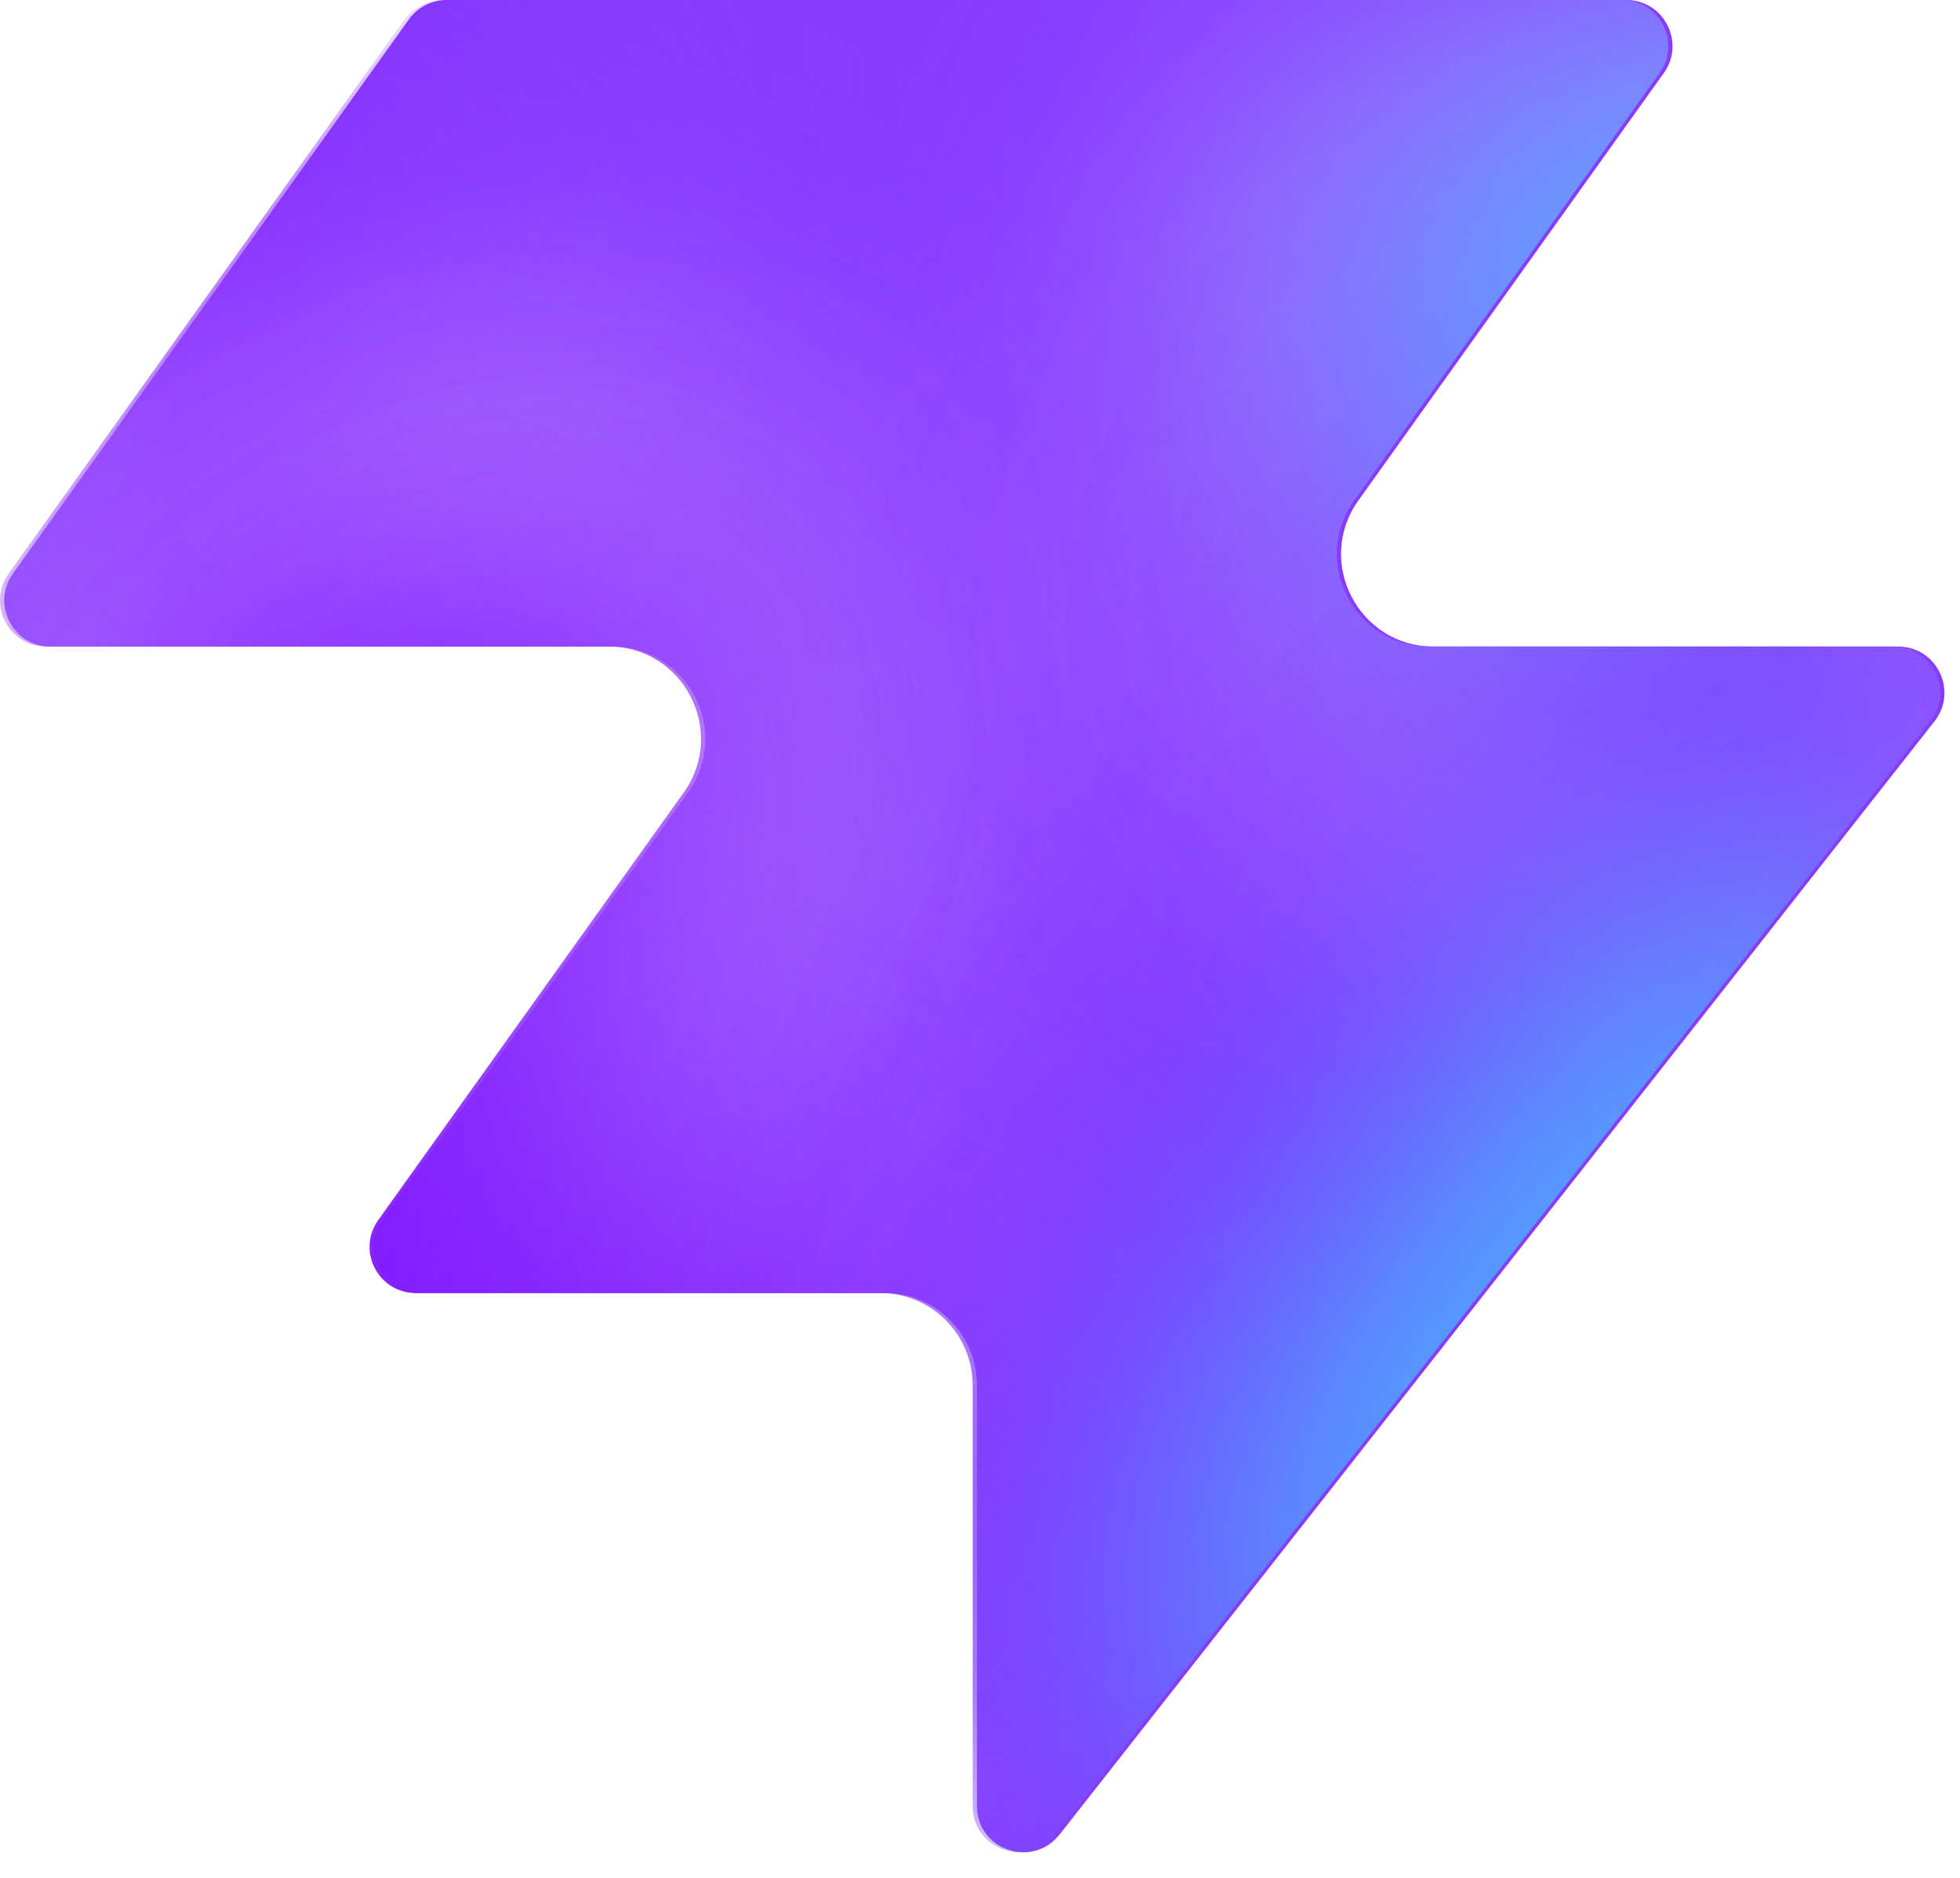
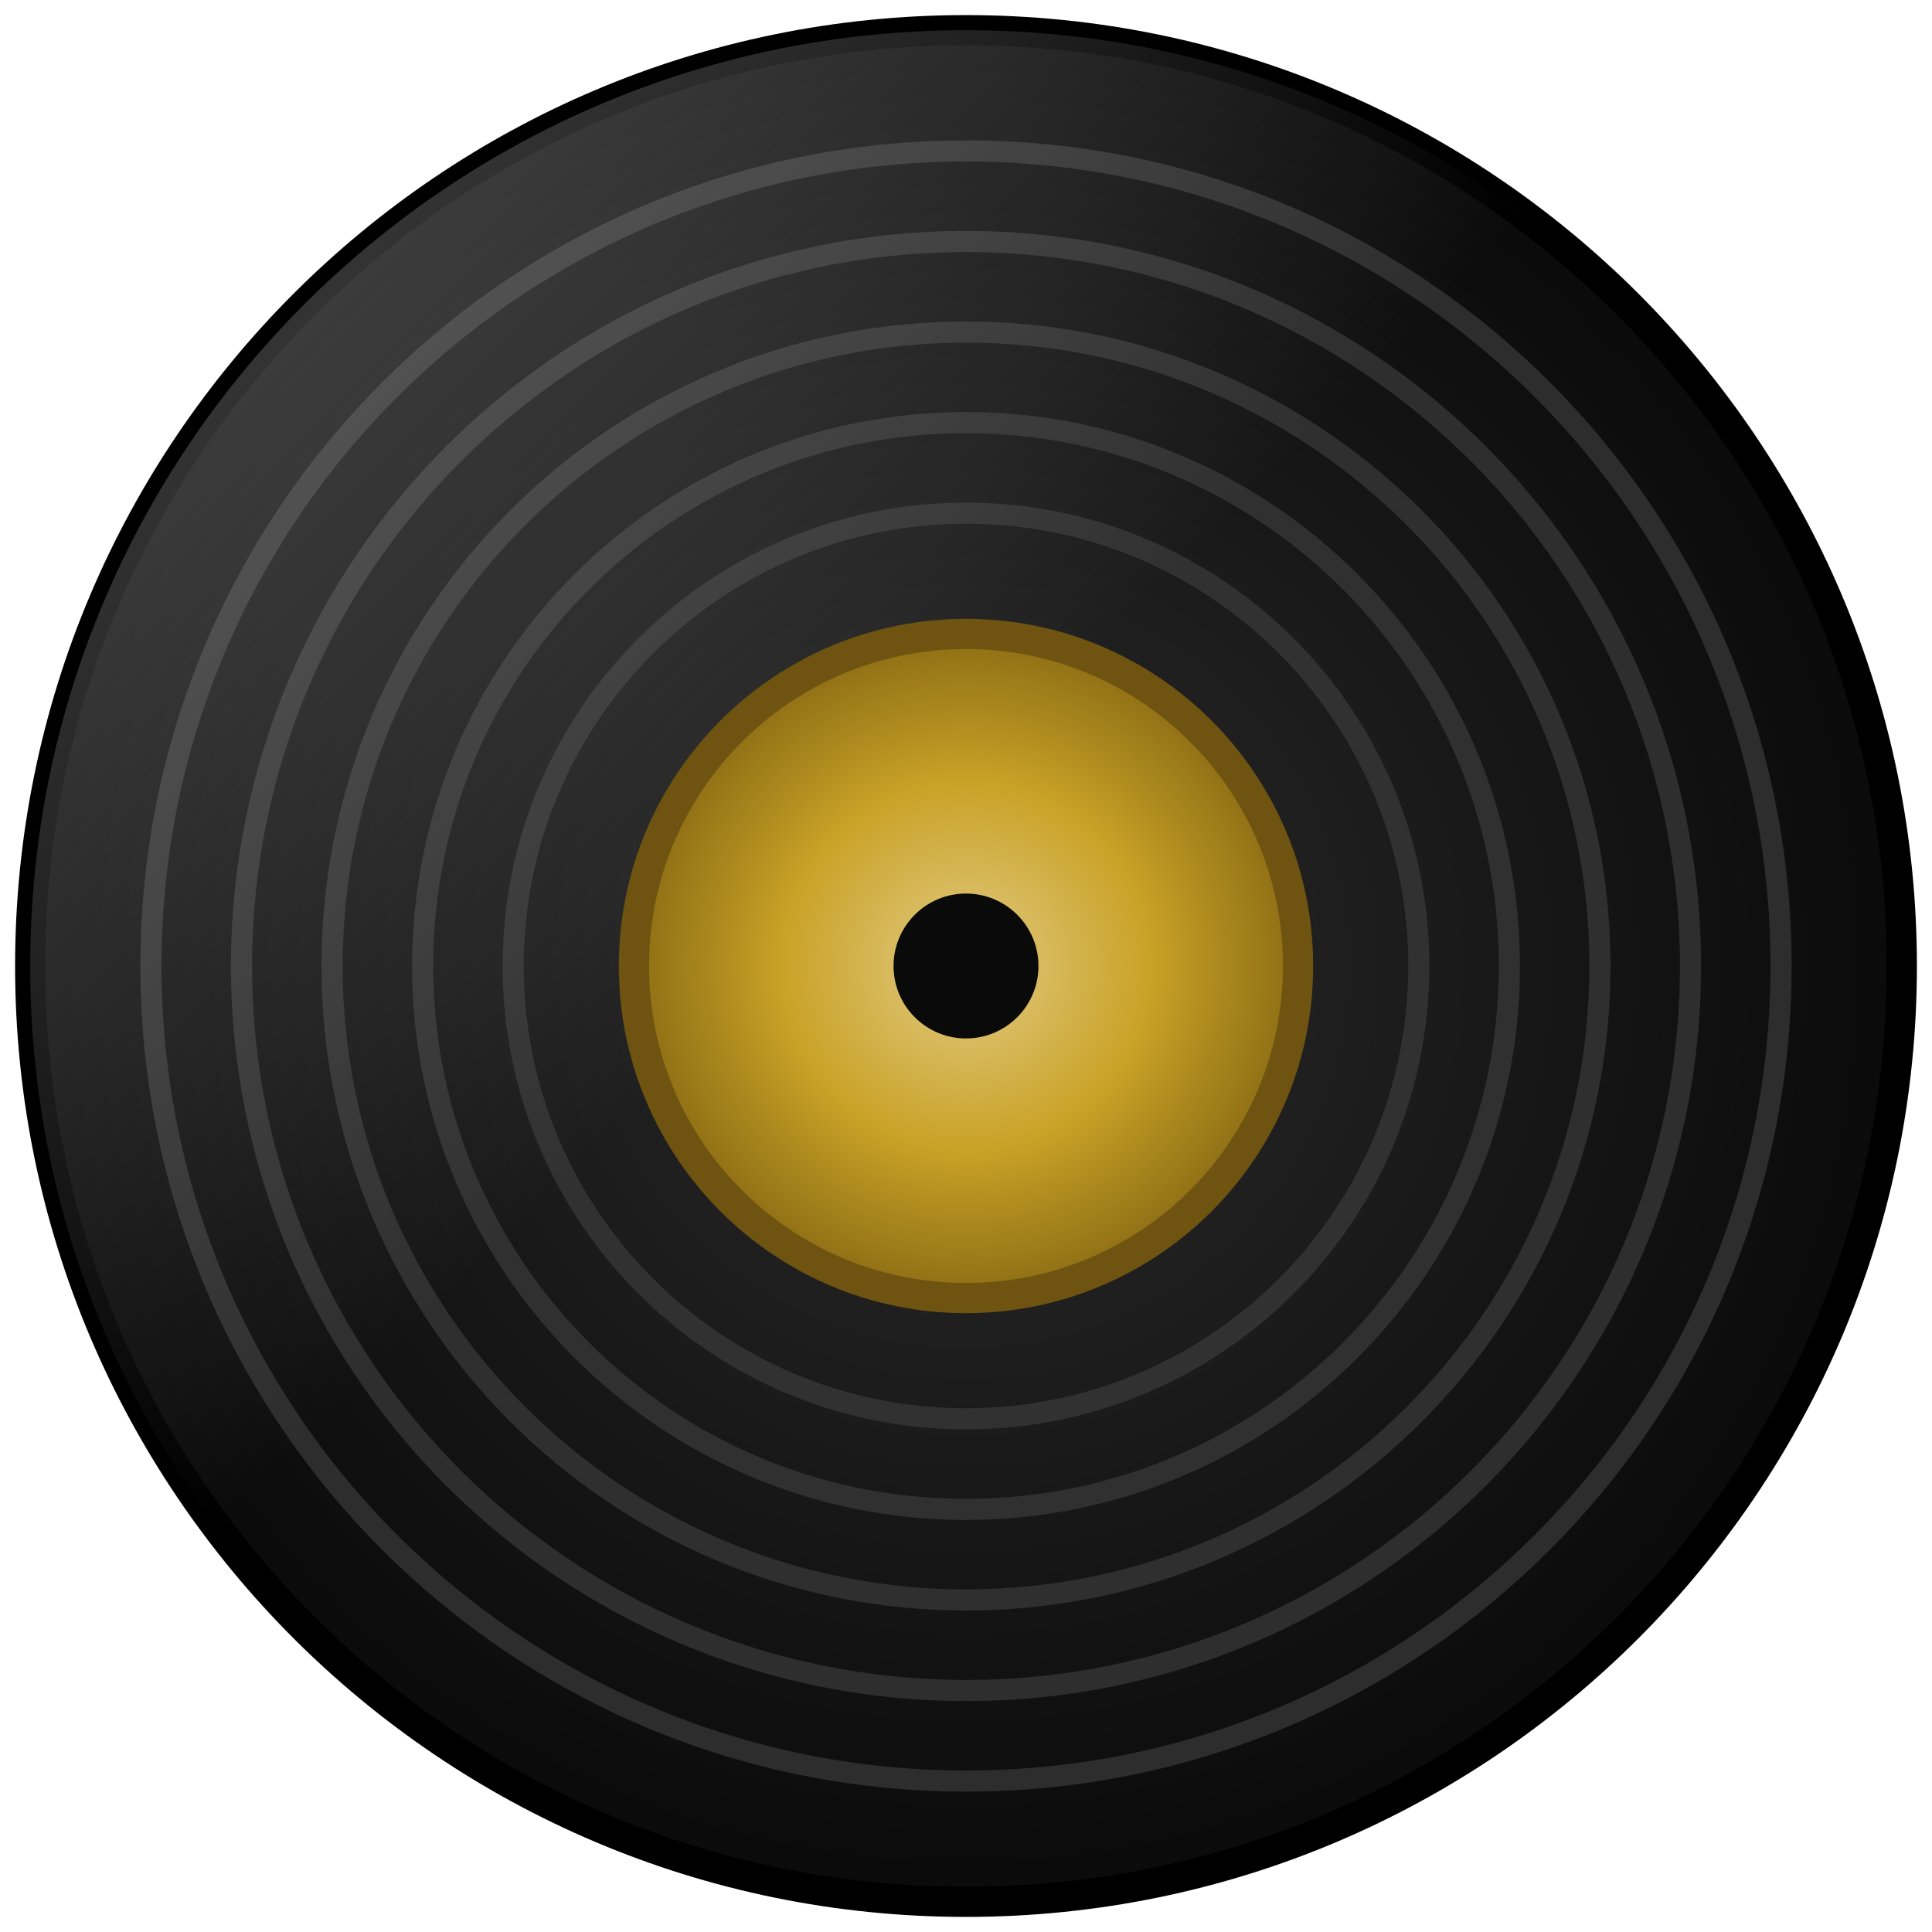
- <svg xmlns="http://www.w3.org/2000/svg" width="48" height="46" fill="none" viewBox="0 0 48 46">
-   <path fill="#863bff" d="M25.946 44.938c-.664.845-2.021.375-2.021-.698V33.937a2.26 2.26 0 0 0-2.262-2.262H10.287c-.92 0-1.456-1.04-.92-1.788l7.48-10.471c1.07-1.497 0-3.578-1.842-3.578H1.237c-.92 0-1.456-1.04-.92-1.788L10.013.474c.214-.297.556-.474.92-.474h28.894c.92 0 1.456 1.04.92 1.788l-7.48 10.471c-1.07 1.498 0 3.579 1.842 3.579h11.377c.943 0 1.473 1.088.89 1.83L25.947 44.94z" style="fill:#863bff;fill:color(display-p3 .525 .23 1);fill-opacity:1" />
-   <mask id="a" width="48" height="46" x="0" y="0" maskUnits="userSpaceOnUse" style="mask-type:alpha">
-     <path fill="#000" d="M25.842 44.938c-.664.844-2.021.375-2.021-.698V33.937a2.26 2.26 0 0 0-2.262-2.262H10.183c-.92 0-1.456-1.04-.92-1.788l7.48-10.471c1.07-1.498 0-3.579-1.842-3.579H1.133c-.92 0-1.456-1.04-.92-1.787L9.91.473c.214-.297.556-.474.92-.474h28.894c.92 0 1.456 1.04.92 1.788l-7.48 10.471c-1.07 1.498 0 3.578 1.842 3.578h11.377c.943 0 1.473 1.088.89 1.832L25.843 44.94z" style="fill:#000;fill-opacity:1" />
-   </mask>
-   <g mask="url(#a)">
-     <g filter="url(#b)">
-       <ellipse cx="5.508" cy="14.704" fill="#ede6ff" rx="5.508" ry="14.704" style="fill:#ede6ff;fill:color(display-p3 .927 .903 1);fill-opacity:1" transform="matrix(.00324 1 1 -.00324 -4.47 31.516)" />
-     </g>
-     <g filter="url(#c)">
-       <ellipse cx="10.399" cy="29.851" fill="#ede6ff" rx="10.399" ry="29.851" style="fill:#ede6ff;fill:color(display-p3 .927 .903 1);fill-opacity:1" transform="matrix(.00324 1 1 -.00324 -39.328 7.883)" />
-     </g>
-     <g filter="url(#d)">
-       <ellipse cx="5.508" cy="30.487" fill="#7e14ff" rx="5.508" ry="30.487" style="fill:#7e14ff;fill:color(display-p3 .492 .077 1);fill-opacity:1" transform="rotate(89.814 -25.913 -14.639)scale(1 -1)" />
-     </g>
-     <g filter="url(#e)">
-       <ellipse cx="5.508" cy="30.599" fill="#7e14ff" rx="5.508" ry="30.599" style="fill:#7e14ff;fill:color(display-p3 .492 .077 1);fill-opacity:1" transform="rotate(89.814 -32.644 -3.334)scale(1 -1)" />
-     </g>
-     <g filter="url(#f)">
-       <ellipse cx="5.508" cy="30.599" fill="#7e14ff" rx="5.508" ry="30.599" style="fill:#7e14ff;fill:color(display-p3 .492 .077 1);fill-opacity:1" transform="matrix(.00324 1 1 -.00324 -34.34 30.47)" />
-     </g>
-     <g filter="url(#g)">
-       <ellipse cx="14.072" cy="22.078" fill="#ede6ff" rx="14.072" ry="22.078" style="fill:#ede6ff;fill:color(display-p3 .927 .903 1);fill-opacity:1" transform="rotate(93.35 24.506 48.493)scale(-1 1)" />
-     </g>
-     <g filter="url(#h)">
-       <ellipse cx="3.47" cy="21.501" fill="#7e14ff" rx="3.47" ry="21.501" style="fill:#7e14ff;fill:color(display-p3 .492 .077 1);fill-opacity:1" transform="rotate(89.009 28.708 47.59)scale(-1 1)" />
-     </g>
-     <g filter="url(#i)">
-       <ellipse cx="3.47" cy="21.501" fill="#7e14ff" rx="3.47" ry="21.501" style="fill:#7e14ff;fill:color(display-p3 .492 .077 1);fill-opacity:1" transform="rotate(89.009 28.708 47.59)scale(-1 1)" />
-     </g>
-     <g filter="url(#j)">
-       <ellipse cx=".387" cy="8.972" fill="#7e14ff" rx="4.407" ry="29.108" style="fill:#7e14ff;fill:color(display-p3 .492 .077 1);fill-opacity:1" transform="rotate(39.51 .387 8.972)" />
-     </g>
-     <g filter="url(#k)">
-       <ellipse cx="47.523" cy="-6.092" fill="#7e14ff" rx="4.407" ry="29.108" style="fill:#7e14ff;fill:color(display-p3 .492 .077 1);fill-opacity:1" transform="rotate(37.892 47.523 -6.092)" />
-     </g>
-     <g filter="url(#l)">
-       <ellipse cx="41.412" cy="6.333" fill="#47bfff" rx="5.971" ry="9.665" style="fill:#47bfff;fill:color(display-p3 .28 .748 1);fill-opacity:1" transform="rotate(37.892 41.412 6.333)" />
-     </g>
-     <g filter="url(#m)">
-       <ellipse cx="-1.879" cy="38.332" fill="#7e14ff" rx="4.407" ry="29.108" style="fill:#7e14ff;fill:color(display-p3 .492 .077 1);fill-opacity:1" transform="rotate(37.892 -1.88 38.332)" />
-     </g>
-     <g filter="url(#n)">
-       <ellipse cx="-1.879" cy="38.332" fill="#7e14ff" rx="4.407" ry="29.108" style="fill:#7e14ff;fill:color(display-p3 .492 .077 1);fill-opacity:1" transform="rotate(37.892 -1.88 38.332)" />
-     </g>
-     <g filter="url(#o)">
-       <ellipse cx="35.651" cy="29.907" fill="#7e14ff" rx="4.407" ry="29.108" style="fill:#7e14ff;fill:color(display-p3 .492 .077 1);fill-opacity:1" transform="rotate(37.892 35.651 29.907)" />
-     </g>
-     <g filter="url(#p)">
-       <ellipse cx="38.418" cy="32.4" fill="#47bfff" rx="5.971" ry="15.297" style="fill:#47bfff;fill:color(display-p3 .28 .748 1);fill-opacity:1" transform="rotate(37.892 38.418 32.4)" />
-     </g>
+ <svg xmlns="http://www.w3.org/2000/svg" viewBox="0 0 64 64" width="64" height="64">
+   <defs>
+     <radialGradient id="vinyl" cx="50%" cy="50%" r="50%">
+       <stop offset="0%" stop-color="#2b2b2b" />
+       <stop offset="100%" stop-color="#0a0a0a" />
+     </radialGradient>
+     <radialGradient id="label" cx="50%" cy="50%" r="50%">
+       <stop offset="0%" stop-color="#E3CB85" />
+       <stop offset="55%" stop-color="#C9A227" />
+       <stop offset="100%" stop-color="#8C6D14" />
+     </radialGradient>
+     <linearGradient id="sheen" x1="0%" y1="0%" x2="100%" y2="100%">
+       <stop offset="0%" stop-color="#ffffff" stop-opacity="0.30" />
+       <stop offset="45%" stop-color="#ffffff" stop-opacity="0" />
+       <stop offset="100%" stop-color="#ffffff" stop-opacity="0" />
+     </linearGradient>
+   </defs>
+   <circle cx="32" cy="32" r="31" fill="url(#vinyl)" stroke="#000000" stroke-width="1" />
+   <g fill="none" stroke="#3a3a3a" stroke-width="0.7" opacity="0.7">
+     <circle cx="32" cy="32" r="27" />
+     <circle cx="32" cy="32" r="24" />
+     <circle cx="32" cy="32" r="21" />
+     <circle cx="32" cy="32" r="18" />
+     <circle cx="32" cy="32" r="15" />
  </g>
-   <defs>
-     <filter id="b" width="60.045" height="41.654" x="-19.77" y="16.149" color-interpolation-filters="sRGB" filterUnits="userSpaceOnUse">
-       <feFlood flood-opacity="0" result="BackgroundImageFix" />
-       <feBlend in="SourceGraphic" in2="BackgroundImageFix" result="shape" />
-       <feGaussianBlur result="effect1_foregroundBlur_2002_17158" stdDeviation="7.659" />
-     </filter>
-     <filter id="c" width="90.34" height="51.437" x="-54.613" y="-7.533" color-interpolation-filters="sRGB" filterUnits="userSpaceOnUse">
-       <feFlood flood-opacity="0" result="BackgroundImageFix" />
-       <feBlend in="SourceGraphic" in2="BackgroundImageFix" result="shape" />
-       <feGaussianBlur result="effect1_foregroundBlur_2002_17158" stdDeviation="7.659" />
-     </filter>
-     <filter id="d" width="79.355" height="29.4" x="-49.64" y="2.03" color-interpolation-filters="sRGB" filterUnits="userSpaceOnUse">
-       <feFlood flood-opacity="0" result="BackgroundImageFix" />
-       <feBlend in="SourceGraphic" in2="BackgroundImageFix" result="shape" />
-       <feGaussianBlur result="effect1_foregroundBlur_2002_17158" stdDeviation="4.596" />
-     </filter>
-     <filter id="e" width="79.579" height="29.4" x="-45.045" y="20.029" color-interpolation-filters="sRGB" filterUnits="userSpaceOnUse">
-       <feFlood flood-opacity="0" result="BackgroundImageFix" />
-       <feBlend in="SourceGraphic" in2="BackgroundImageFix" result="shape" />
-       <feGaussianBlur result="effect1_foregroundBlur_2002_17158" stdDeviation="4.596" />
-     </filter>
-     <filter id="f" width="79.579" height="29.4" x="-43.513" y="21.178" color-interpolation-filters="sRGB" filterUnits="userSpaceOnUse">
-       <feFlood flood-opacity="0" result="BackgroundImageFix" />
-       <feBlend in="SourceGraphic" in2="BackgroundImageFix" result="shape" />
-       <feGaussianBlur result="effect1_foregroundBlur_2002_17158" stdDeviation="4.596" />
-     </filter>
-     <filter id="g" width="74.749" height="58.852" x="15.756" y="-17.901" color-interpolation-filters="sRGB" filterUnits="userSpaceOnUse">
-       <feFlood flood-opacity="0" result="BackgroundImageFix" />
-       <feBlend in="SourceGraphic" in2="BackgroundImageFix" result="shape" />
-       <feGaussianBlur result="effect1_foregroundBlur_2002_17158" stdDeviation="7.659" />
-     </filter>
-     <filter id="h" width="61.377" height="25.362" x="23.548" y="2.284" color-interpolation-filters="sRGB" filterUnits="userSpaceOnUse">
-       <feFlood flood-opacity="0" result="BackgroundImageFix" />
-       <feBlend in="SourceGraphic" in2="BackgroundImageFix" result="shape" />
-       <feGaussianBlur result="effect1_foregroundBlur_2002_17158" stdDeviation="4.596" />
-     </filter>
-     <filter id="i" width="61.377" height="25.362" x="23.548" y="2.284" color-interpolation-filters="sRGB" filterUnits="userSpaceOnUse">
-       <feFlood flood-opacity="0" result="BackgroundImageFix" />
-       <feBlend in="SourceGraphic" in2="BackgroundImageFix" result="shape" />
-       <feGaussianBlur result="effect1_foregroundBlur_2002_17158" stdDeviation="4.596" />
-     </filter>
-     <filter id="j" width="56.045" height="63.649" x="-27.636" y="-22.853" color-interpolation-filters="sRGB" filterUnits="userSpaceOnUse">
-       <feFlood flood-opacity="0" result="BackgroundImageFix" />
-       <feBlend in="SourceGraphic" in2="BackgroundImageFix" result="shape" />
-       <feGaussianBlur result="effect1_foregroundBlur_2002_17158" stdDeviation="4.596" />
-     </filter>
-     <filter id="k" width="54.814" height="64.646" x="20.116" y="-38.415" color-interpolation-filters="sRGB" filterUnits="userSpaceOnUse">
-       <feFlood flood-opacity="0" result="BackgroundImageFix" />
-       <feBlend in="SourceGraphic" in2="BackgroundImageFix" result="shape" />
-       <feGaussianBlur result="effect1_foregroundBlur_2002_17158" stdDeviation="4.596" />
-     </filter>
-     <filter id="l" width="33.541" height="35.313" x="24.641" y="-11.323" color-interpolation-filters="sRGB" filterUnits="userSpaceOnUse">
-       <feFlood flood-opacity="0" result="BackgroundImageFix" />
-       <feBlend in="SourceGraphic" in2="BackgroundImageFix" result="shape" />
-       <feGaussianBlur result="effect1_foregroundBlur_2002_17158" stdDeviation="4.596" />
-     </filter>
-     <filter id="m" width="54.814" height="64.646" x="-29.286" y="6.009" color-interpolation-filters="sRGB" filterUnits="userSpaceOnUse">
-       <feFlood flood-opacity="0" result="BackgroundImageFix" />
-       <feBlend in="SourceGraphic" in2="BackgroundImageFix" result="shape" />
-       <feGaussianBlur result="effect1_foregroundBlur_2002_17158" stdDeviation="4.596" />
-     </filter>
-     <filter id="n" width="54.814" height="64.646" x="-29.286" y="6.009" color-interpolation-filters="sRGB" filterUnits="userSpaceOnUse">
-       <feFlood flood-opacity="0" result="BackgroundImageFix" />
-       <feBlend in="SourceGraphic" in2="BackgroundImageFix" result="shape" />
-       <feGaussianBlur result="effect1_foregroundBlur_2002_17158" stdDeviation="4.596" />
-     </filter>
-     <filter id="o" width="54.814" height="64.646" x="8.244" y="-2.416" color-interpolation-filters="sRGB" filterUnits="userSpaceOnUse">
-       <feFlood flood-opacity="0" result="BackgroundImageFix" />
-       <feBlend in="SourceGraphic" in2="BackgroundImageFix" result="shape" />
-       <feGaussianBlur result="effect1_foregroundBlur_2002_17158" stdDeviation="4.596" />
-     </filter>
-     <filter id="p" width="39.409" height="43.623" x="18.713" y="10.588" color-interpolation-filters="sRGB" filterUnits="userSpaceOnUse">
-       <feFlood flood-opacity="0" result="BackgroundImageFix" />
-       <feBlend in="SourceGraphic" in2="BackgroundImageFix" result="shape" />
-       <feGaussianBlur result="effect1_foregroundBlur_2002_17158" stdDeviation="4.596" />
-     </filter>
-   </defs>
+   <circle cx="32" cy="32" r="31" fill="url(#sheen)" />
+   <circle cx="32" cy="32" r="11" fill="url(#label)" />
+   <circle cx="32" cy="32" r="11" fill="none" stroke="#6E5410" stroke-width="1" />
+   <circle cx="32" cy="32" r="2.4" fill="#0a0a0a" />
</svg>
